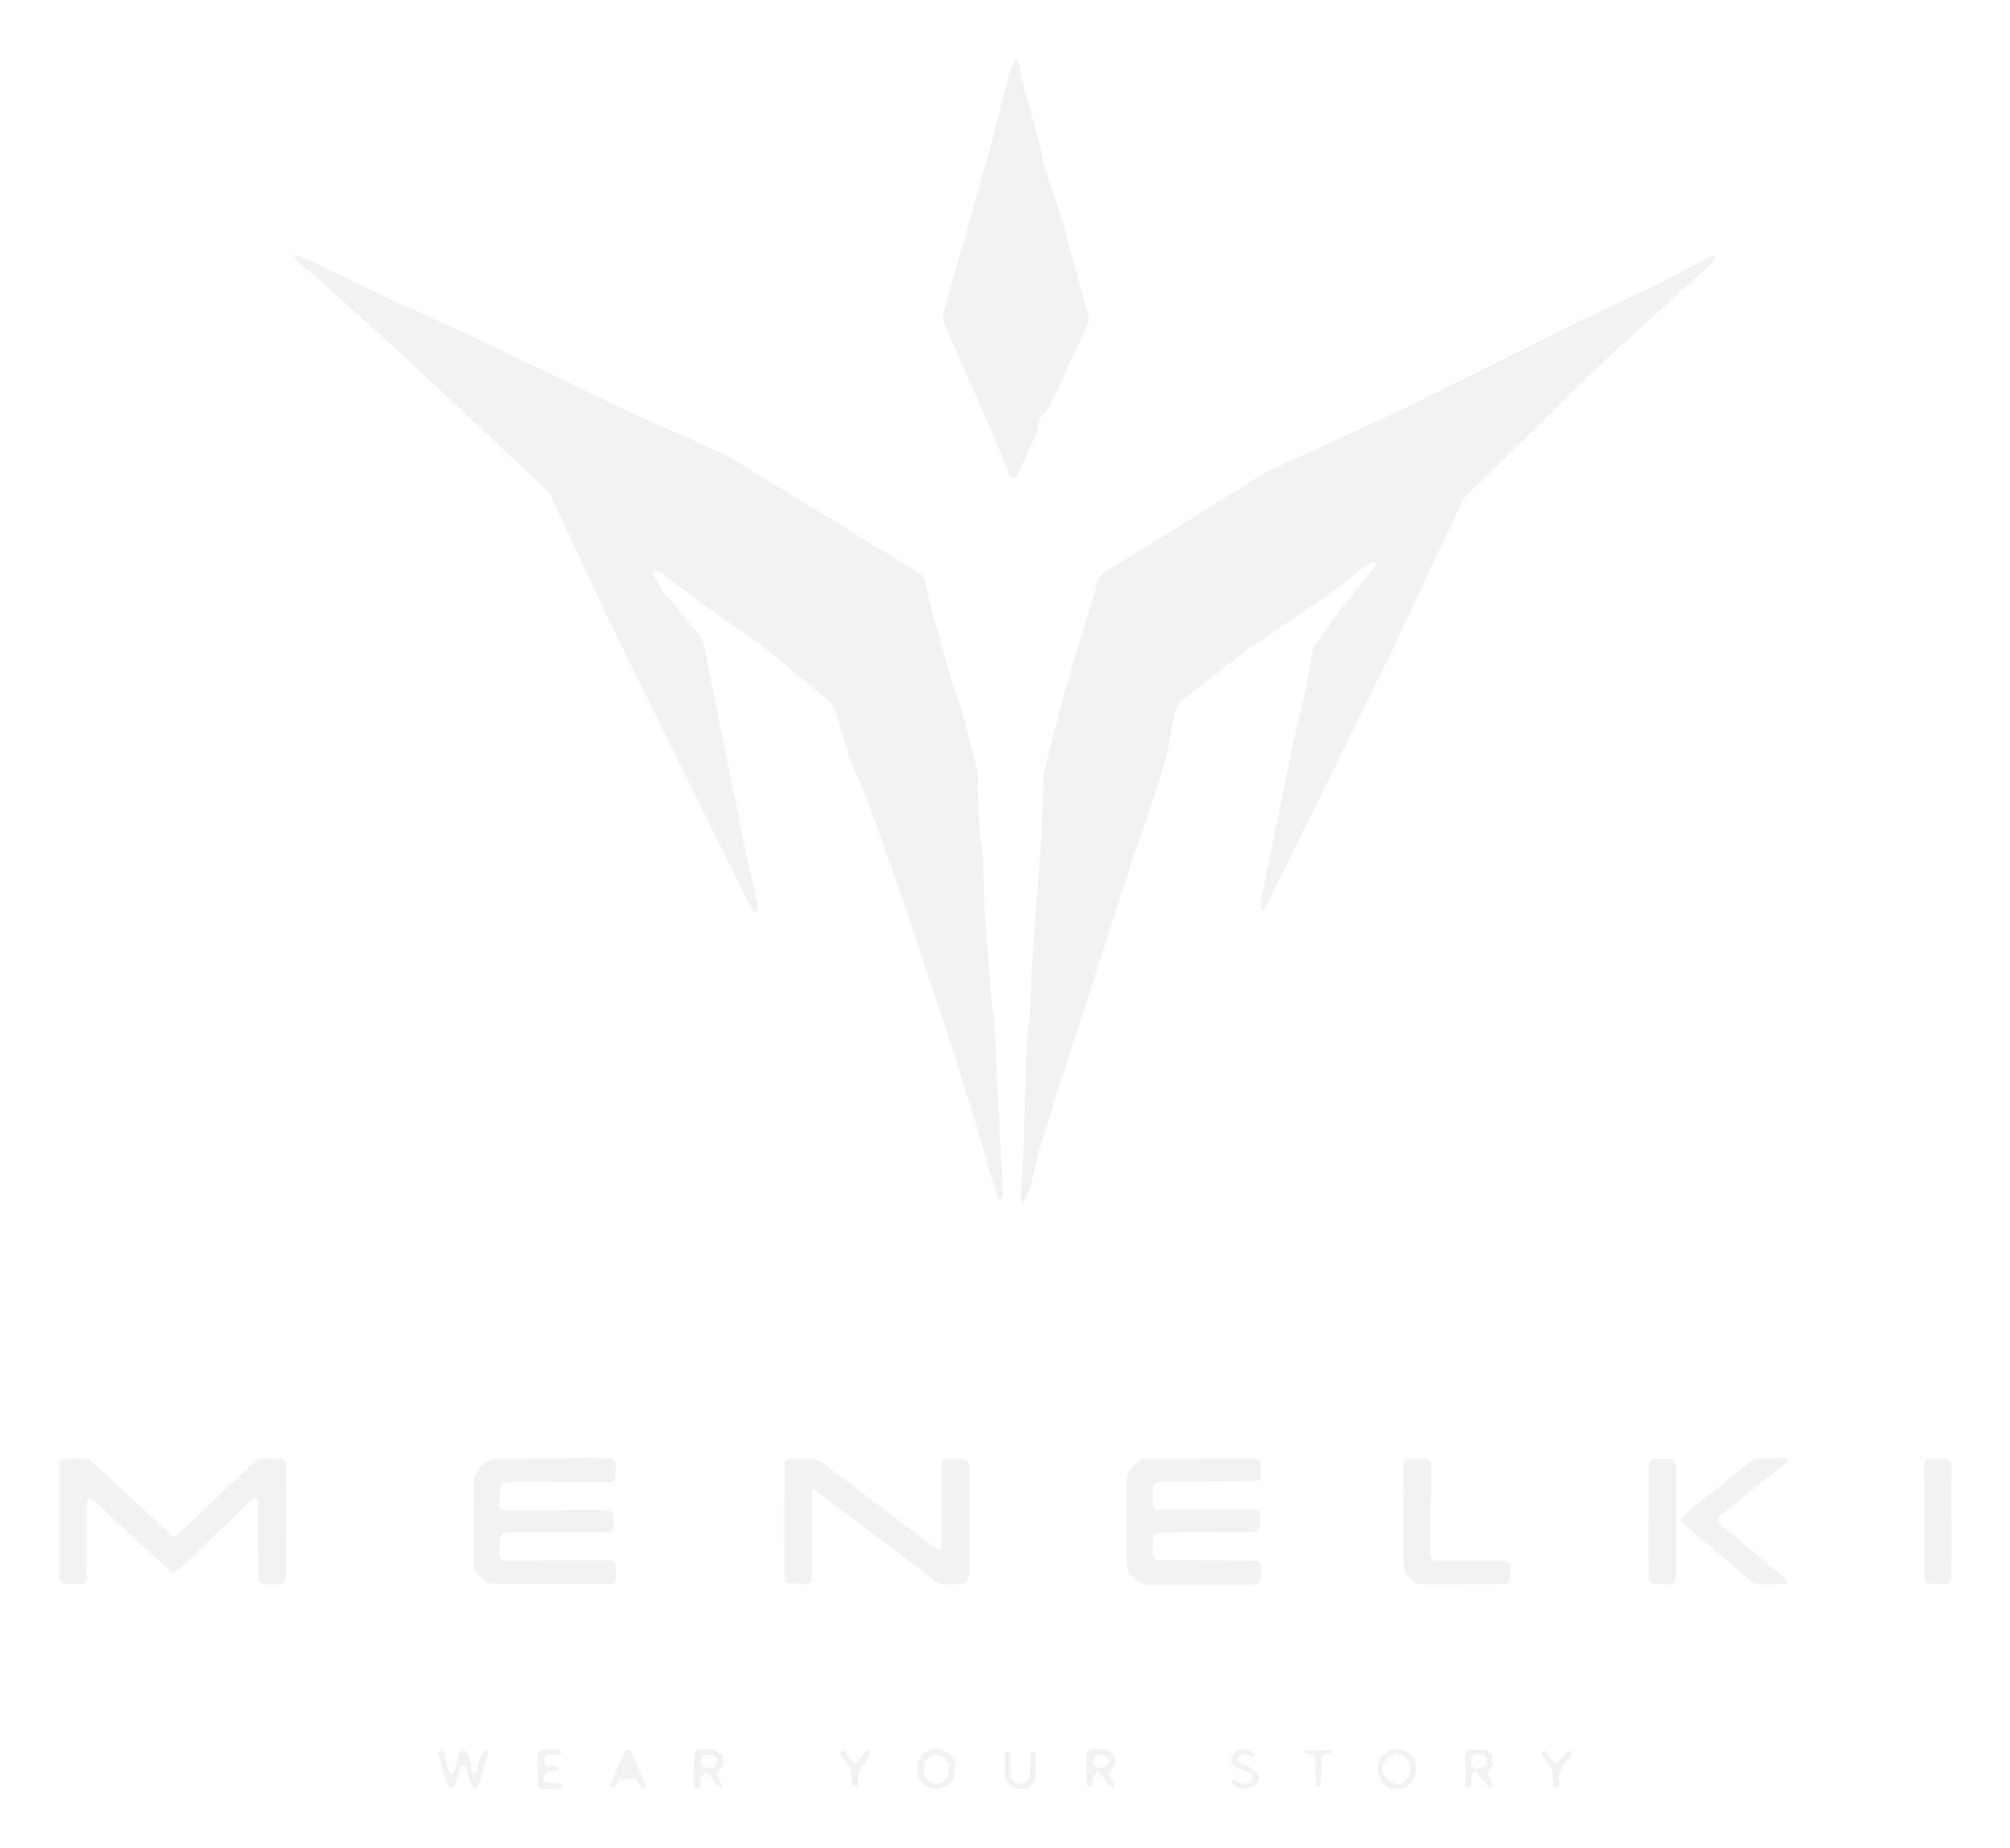
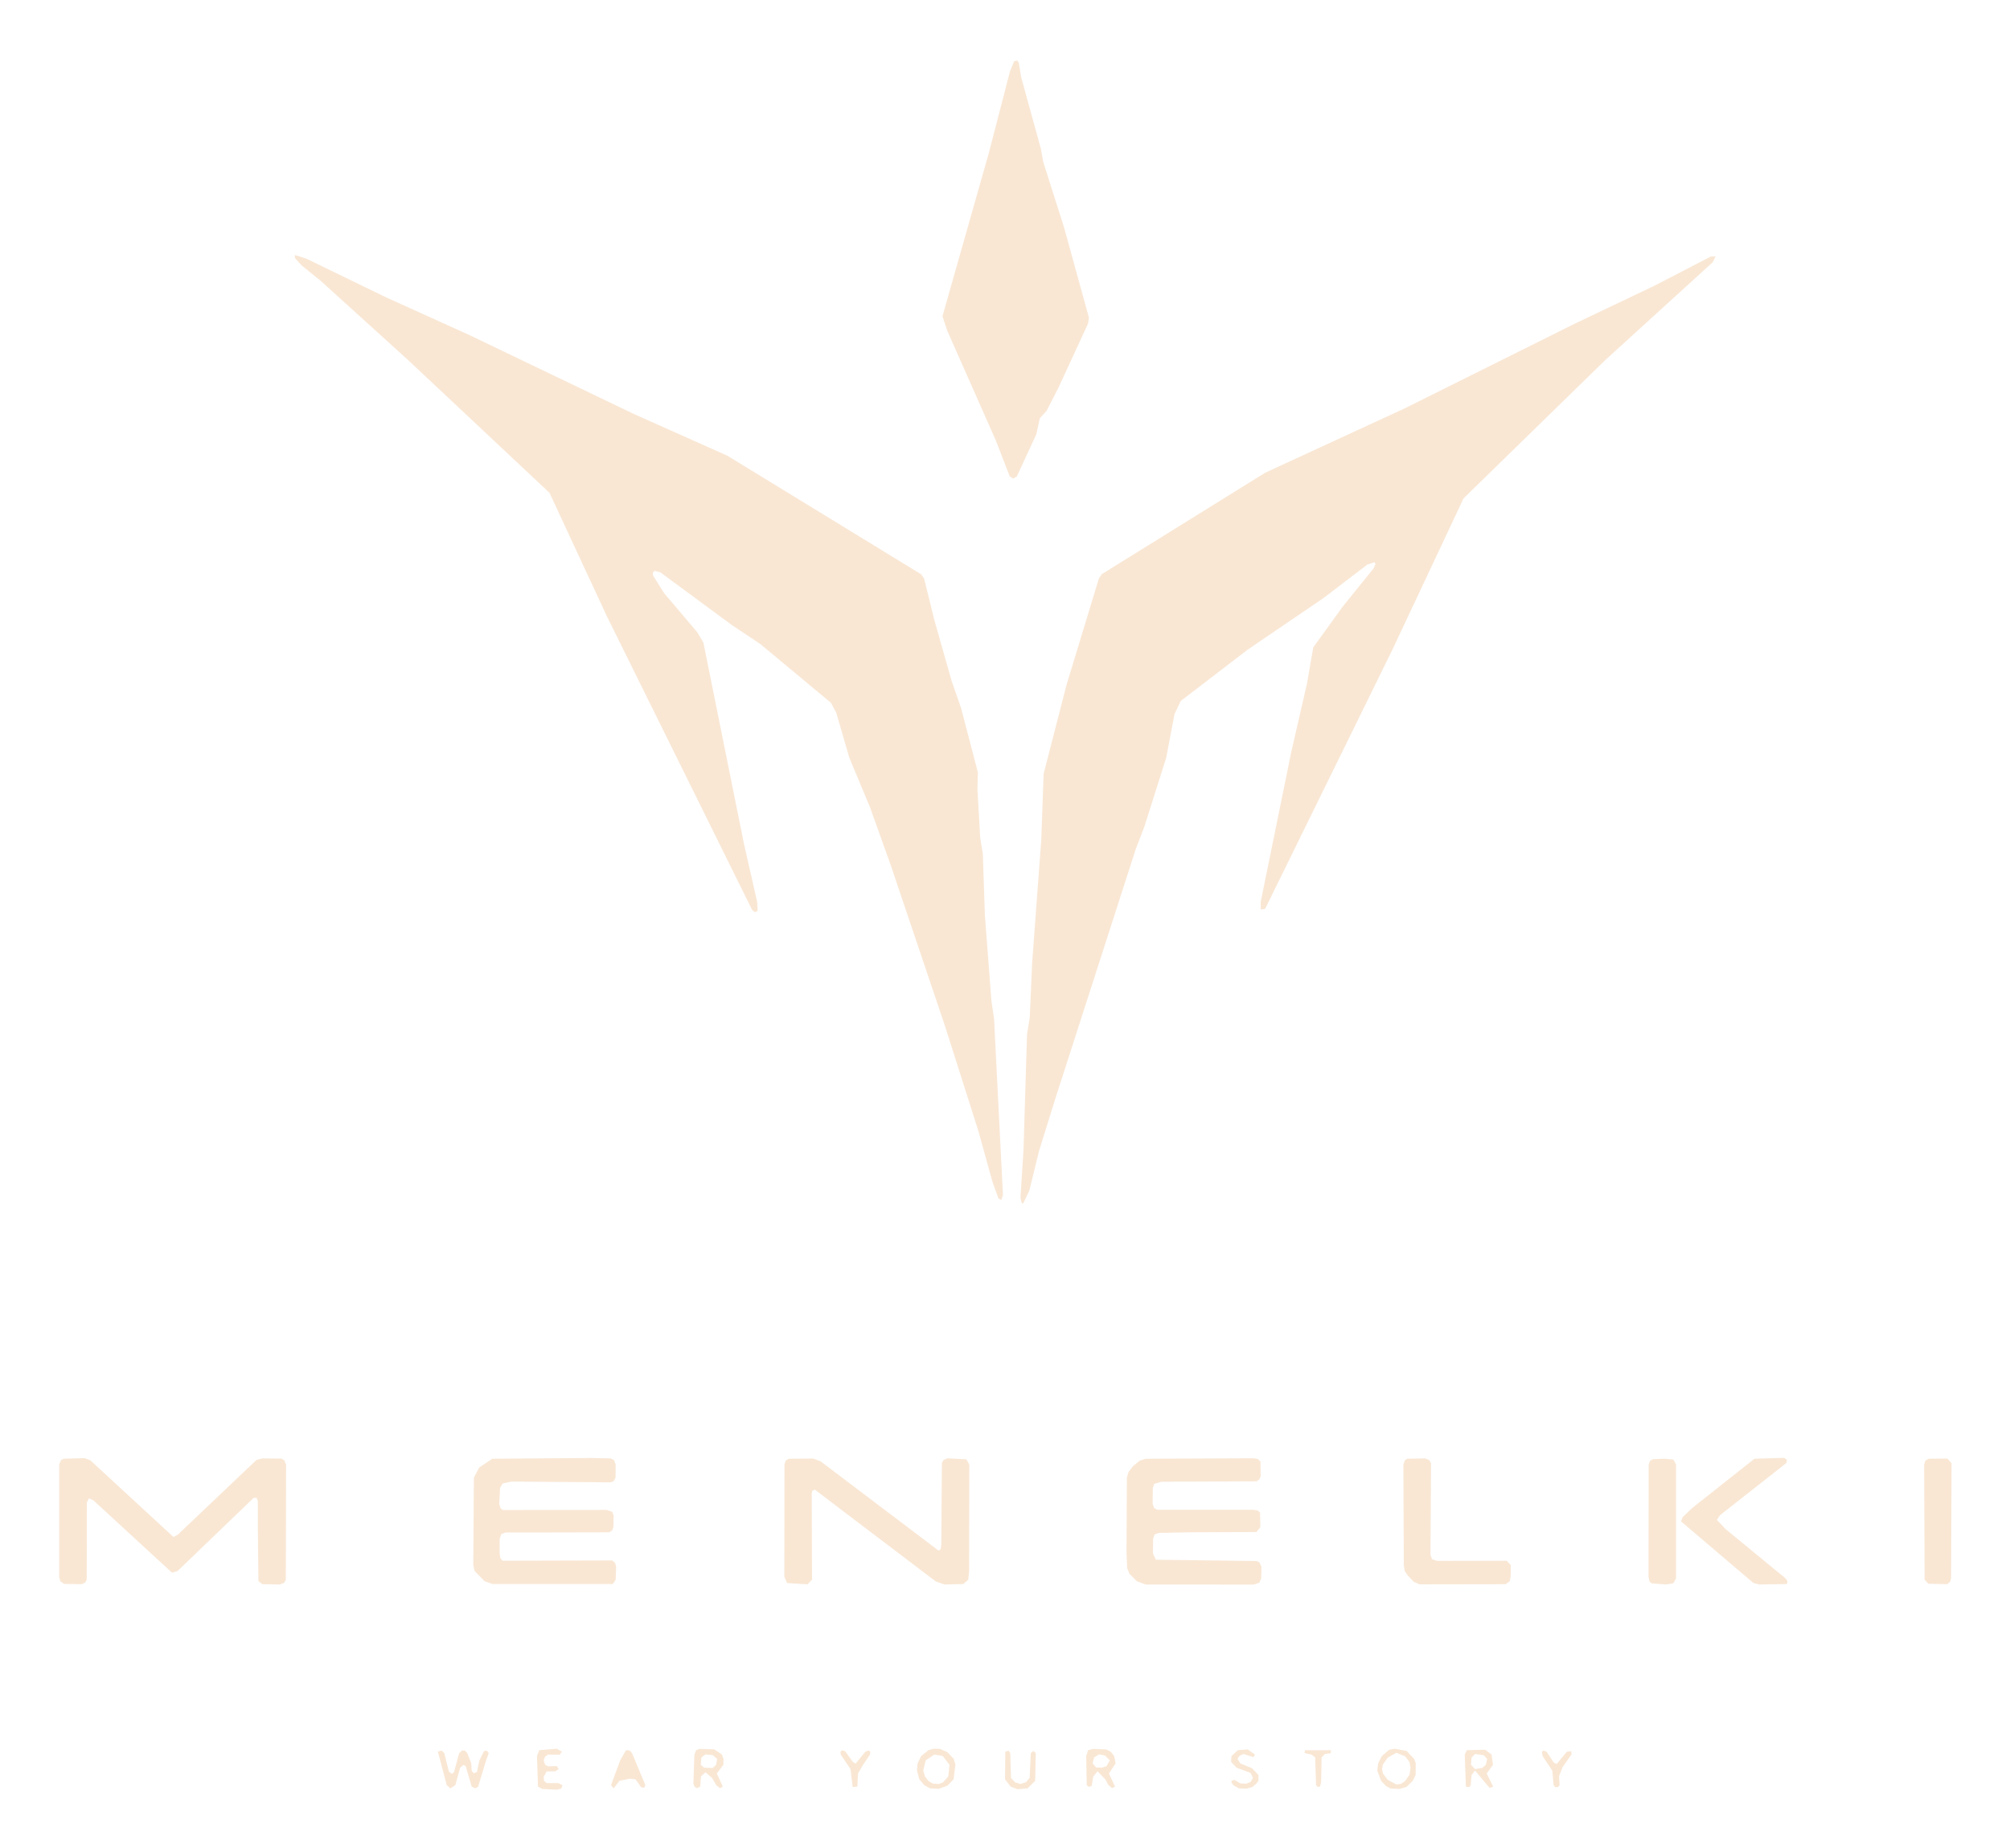
<svg xmlns="http://www.w3.org/2000/svg" viewBox="310 80 1379 1268" role="img" aria-label="MENELKI - Wear your story">
-   <path fill="#F2F2F2" fill-rule="evenodd" d="M1005.8 122.0 L1008.0 121.5 L1009.0 123.2 L1010.6 133.0 L1024.1 182.0 L1025.7 191.0 L1040.0 236.0 L1057.1 298.0 L1056.5 302.0 L1036.2 346.0 L1028.0 362.0 L1023.4 367.0 L1021.0 378.0 L1007.6 407.0 L1005.0 408.4 L1002.8 407.0 L993.1 382.0 L959.9 307.0 L956.6 297.0 L988.4 185.0 L1002.9 129.0Z M512.3 255.0 L520.0 257.4 L575.0 284.1 L632.0 309.9 L744.7 364.0 L809.0 392.7 L942.0 474.1 L944.0 477.0 L950.9 505.0 L962.8 547.0 L969.4 566.0 L980.9 610.0 L980.6 622.0 L982.5 655.0 L984.3 666.0 L985.7 708.0 L990.2 767.0 L992.0 779.0 L998.1 900.0 L997.0 903.5 L995.0 902.4 L990.9 891.0 L981.2 856.0 L958.3 784.0 L921.0 673.4 L906.9 634.0 L892.7 600.0 L883.7 569.0 L880.0 562.2 L831.7 522.0 L812.2 509.0 L763.0 472.7 L759.0 471.7 L757.9 473.0 L758.1 475.0 L765.6 487.0 L788.5 514.0 L792.6 521.0 L820.4 659.0 L829.5 699.0 L829.8 705.0 L828.0 706.0 L826.0 704.4 L726.4 503.0 L687.0 418.2 L590.0 327.1 L530.0 272.7 L517.0 262.2 L512.3 257.0Z M1483.8 256.0 L1487.0 256.0 L1485.0 260.0 L1411.0 327.4 L1314.1 422.0 L1265.2 526.0 L1178.0 703.6 L1175.0 704.2 L1174.9 699.0 L1195.9 596.0 L1206.7 549.0 L1211.0 524.2 L1231.4 496.0 L1252.4 470.0 L1253.7 467.0 L1253.0 465.8 L1248.0 467.5 L1218.0 490.4 L1166.0 525.8 L1120.1 561.0 L1115.8 570.0 L1110.1 600.0 L1095.2 647.0 L1089.1 663.0 L1034.0 834.0 L1022.8 870.0 L1016.2 897.0 L1012.0 905.8 L1011.0 905.6 L1010.1 902.0 L1012.2 869.0 L1014.6 790.0 L1016.5 778.0 L1018.1 741.0 L1024.4 656.0 L1026.0 611.0 L1041.7 550.0 L1063.9 477.0 L1065.9 474.0 L1178.0 404.4 L1274.0 360.1 L1390.0 302.3 L1445.0 276.1Z M353.6 1081.0 L368.0 1080.6 L371.9 1082.0 L429.0 1134.7 L432.0 1133.1 L486.0 1081.8 L490.0 1080.8 L503.0 1080.9 L505.0 1082.0 L506.3 1085.0 L506.1 1164.0 L505.0 1166.1 L502.0 1167.3 L490.0 1167.1 L487.3 1165.0 L486.9 1129.0 L486.9 1110.0 L486.0 1107.8 L484.0 1107.9 L431.9 1158.0 L428.0 1159.2 L374.0 1109.5 L371.0 1108.2 L369.6 1111.0 L369.5 1164.0 L368.4 1166.0 L366.0 1167.1 L354.0 1166.9 L351.3 1165.0 L350.6 1162.0 L350.6 1085.0 L351.8 1082.0Z M647.8 1081.0 L716.0 1080.5 L729.0 1080.8 L731.3 1082.0 L732.4 1085.0 L732.3 1094.0 L731.0 1096.4 L729.0 1097.2 L661.0 1096.7 L654.8 1098.0 L653.1 1101.0 L652.5 1112.0 L653.4 1115.0 L655.0 1116.2 L726.0 1116.1 L730.0 1117.4 L731.0 1120.0 L730.8 1128.0 L730.0 1130.2 L728.0 1131.5 L682.0 1131.6 L657.0 1131.6 L654.0 1132.6 L652.8 1136.0 L652.8 1146.0 L653.2 1149.0 L654.8 1151.0 L730.0 1150.8 L732.0 1152.5 L732.7 1155.0 L732.4 1164.0 L730.4 1167.0 L648.0 1167.0 L642.4 1165.0 L635.6 1158.0 L634.7 1154.0 L635.1 1094.0 L638.8 1087.0Z M851.1 1081.0 L868.0 1080.9 L873.0 1082.8 L954.0 1144.1 L955.4 1143.0 L955.8 1140.0 L956.2 1084.0 L957.2 1082.0 L960.0 1080.7 L973.0 1081.4 L975.0 1085.0 L974.9 1158.0 L974.3 1164.0 L970.9 1167.0 L958.0 1167.3 L952.0 1165.2 L869.0 1102.2 L867.3 1103.0 L866.9 1105.0 L867.1 1164.0 L864.0 1167.2 L850.0 1166.3 L848.1 1162.0 L848.2 1085.0 L849.0 1082.4Z M1096.1 1081.0 L1170.0 1080.7 L1173.0 1081.2 L1174.8 1083.0 L1174.9 1093.0 L1174.0 1095.2 L1172.0 1096.5 L1107.0 1096.8 L1102.0 1098.2 L1100.9 1101.0 L1100.8 1112.0 L1101.9 1115.0 L1104.0 1116.0 L1170.0 1116.0 L1173.0 1116.6 L1174.5 1118.0 L1174.7 1128.0 L1172.0 1131.3 L1125.0 1131.5 L1105.0 1131.9 L1102.1 1133.0 L1101.1 1136.0 L1101.0 1146.0 L1103.0 1150.3 L1172.0 1151.2 L1174.0 1152.0 L1175.4 1155.0 L1175.3 1163.0 L1174.0 1166.1 L1170.0 1167.4 L1096.0 1167.3 L1090.0 1165.1 L1084.9 1160.0 L1083.3 1156.0 L1082.9 1146.0 L1083.1 1094.0 L1084.3 1090.0 L1087.4 1086.0 L1092.0 1082.3Z M1275.5 1081.0 L1288.0 1080.8 L1290.6 1082.0 L1291.8 1084.0 L1291.4 1147.0 L1292.5 1150.0 L1296.0 1151.1 L1343.7 1151.0 L1346.5 1154.0 L1346.4 1162.0 L1345.8 1165.0 L1343.0 1167.1 L1284.0 1167.2 L1280.0 1165.5 L1275.7 1161.0 L1273.7 1158.0 L1273.1 1154.0 L1272.8 1085.0 L1273.9 1082.0Z M1451.9 1081.0 L1458.0 1081.5 L1459.9 1085.0 L1459.9 1163.0 L1458.0 1166.5 L1453.0 1167.3 L1443.0 1166.5 L1441.6 1165.0 L1441.0 1162.0 L1441.1 1085.0 L1442.0 1082.5 L1444.0 1081.3Z M1513.7 1081.0 L1534.0 1080.4 L1536.0 1081.8 L1535.5 1084.0 L1490.0 1119.8 L1487.9 1123.0 L1494.0 1129.4 L1534.9 1163.0 L1536.3 1165.0 L1536.0 1167.0 L1517.0 1167.3 L1513.0 1166.3 L1463.3 1124.0 L1464.5 1121.0 L1471.0 1114.8Z M1633.2 1081.0 L1646.0 1080.9 L1648.9 1084.0 L1648.6 1163.0 L1648.0 1165.3 L1646.0 1167.1 L1633.0 1166.8 L1630.4 1164.0 L1630.1 1085.0 L1631.0 1082.2Z M950.5 1280.0 L955.0 1280.1 L960.0 1282.4 L964.3 1287.0 L965.5 1291.0 L964.2 1301.0 L960.0 1305.4 L954.0 1307.5 L948.0 1307.2 L944.1 1305.0 L940.7 1301.0 L939.1 1295.0 L939.5 1290.0 L942.0 1285.0 L947.0 1281.0Z M1266.8 1280.0 L1275.0 1281.5 L1280.2 1287.0 L1281.3 1290.0 L1281.2 1298.0 L1279.3 1302.0 L1275.0 1306.2 L1270.0 1307.6 L1264.0 1307.3 L1261.0 1305.7 L1257.5 1302.0 L1254.9 1295.0 L1255.5 1290.0 L1258.1 1285.0 L1263.0 1280.8Z M680.0 1281.0 L692.0 1280.0 L695.5 1282.0 L694.0 1284.1 L686.0 1284.0 L684.0 1285.4 L683.0 1288.0 L684.0 1291.0 L686.0 1292.1 L692.0 1291.9 L693.3 1294.0 L691.0 1295.5 L685.0 1295.6 L683.0 1299.3 L683.2 1302.0 L685.0 1303.6 L693.0 1303.6 L696.0 1305.1 L695.0 1307.4 L692.0 1308.1 L682.0 1307.6 L679.1 1306.0 L678.4 1285.0Z M739.5 1281.0 L742.0 1281.2 L743.6 1283.0 L752.8 1305.0 L752.0 1306.7 L750.0 1306.6 L746.0 1301.0 L742.0 1300.6 L735.0 1302.0 L731.0 1307.2 L729.2 1305.0 L735.5 1288.0Z M787.6 1281.0 L790.0 1280.1 L800.0 1280.4 L805.3 1284.0 L806.4 1287.0 L806.3 1291.0 L801.8 1297.0 L805.9 1306.0 L804.0 1307.1 L801.4 1305.0 L798.5 1300.0 L794.0 1296.2 L790.9 1299.0 L790.4 1306.0 L788.0 1307.1 L786.5 1306.0 L785.7 1304.0 L786.4 1284.0Z M1056.5 1281.0 L1060.0 1280.1 L1069.0 1280.5 L1072.0 1282.0 L1074.4 1285.0 L1075.4 1290.0 L1070.8 1297.0 L1075.0 1306.0 L1073.0 1307.0 L1070.5 1305.0 L1068.3 1301.0 L1063.0 1295.5 L1060.0 1299.2 L1059.0 1305.5 L1057.0 1306.2 L1055.6 1305.0 L1055.2 1285.0Z M1159.3 1281.0 L1166.0 1280.5 L1171.0 1284.0 L1170.0 1285.8 L1163.0 1283.6 L1160.2 1285.0 L1159.0 1287.0 L1161.0 1290.1 L1169.0 1293.4 L1173.4 1298.0 L1173.4 1302.0 L1172.0 1303.9 L1169.0 1306.4 L1165.0 1307.4 L1160.0 1307.2 L1156.1 1305.0 L1154.8 1303.0 L1155.0 1302.0 L1157.0 1301.4 L1161.0 1303.8 L1165.0 1304.0 L1168.0 1302.8 L1169.6 1300.0 L1168.0 1296.6 L1158.3 1293.0 L1154.6 1289.0 L1154.9 1285.0Z M1205.3 1281.0 L1223.1 1281.0 L1223.0 1283.1 L1219.0 1283.6 L1216.7 1286.0 L1216.4 1303.0 L1215.6 1306.0 L1214.0 1306.2 L1212.9 1305.0 L1212.3 1286.0 L1210.0 1284.1 L1205.1 1283.0Z M1316.4 1281.0 L1329.0 1280.7 L1333.3 1284.0 L1334.3 1291.0 L1330.0 1297.0 L1334.4 1306.0 L1332.0 1306.9 L1329.0 1303.4 L1322.0 1295.0 L1319.6 1298.0 L1319.0 1305.0 L1318.0 1306.4 L1315.7 1306.0 L1314.9 1284.0Z M610.4 1282.0 L613.0 1281.3 L614.8 1283.0 L618.0 1295.7 L620.0 1297.3 L621.5 1296.0 L625.0 1283.1 L627.0 1281.2 L629.0 1281.3 L630.6 1283.0 L633.3 1290.0 L633.6 1295.0 L635.0 1296.8 L637.2 1296.0 L638.9 1288.0 L642.0 1281.7 L644.0 1281.3 L645.3 1283.0 L643.0 1289.6 L638.0 1306.2 L636.0 1307.2 L633.6 1306.0 L629.5 1292.0 L628.0 1291.1 L625.7 1293.0 L622.4 1305.0 L619.0 1307.2 L616.5 1305.0Z M886.6 1282.0 L888.0 1281.0 L890.0 1281.9 L895.0 1288.9 L897.0 1290.2 L903.7 1282.0 L906.0 1281.2 L907.0 1282.0 L906.9 1284.0 L902.0 1291.2 L898.7 1297.0 L898.2 1306.0 L895.0 1306.3 L893.5 1294.0 L886.8 1284.0Z M999.7 1282.0 L1002.0 1281.4 L1003.1 1283.0 L1003.6 1300.0 L1006.3 1303.0 L1010.0 1304.2 L1013.9 1303.0 L1016.4 1300.0 L1017.2 1283.0 L1019.0 1281.5 L1020.6 1283.0 L1020.2 1302.0 L1015.0 1307.2 L1008.0 1307.8 L1003.4 1306.0 L999.5 1301.0Z M1367.8 1282.0 L1369.0 1281.3 L1371.0 1282.0 L1376.0 1289.5 L1378.0 1290.5 L1385.0 1282.0 L1388.0 1281.7 L1388.1 1284.0 L1382.0 1292.7 L1379.6 1299.0 L1380.0 1305.0 L1379.0 1306.3 L1377.0 1306.4 L1375.9 1305.0 L1375.0 1295.1 L1368.3 1285.0Z M1268.0 1282.8 L1262.0 1286.2 L1258.7 1291.0 L1258.2 1294.0 L1258.8 1297.0 L1262.0 1301.3 L1268.0 1304.5 L1271.0 1304.2 L1274.0 1302.2 L1277.0 1297.9 L1277.7 1293.0 L1277.0 1289.1 L1274.0 1285.2Z M794.0 1283.9 L791.2 1286.0 L790.8 1291.0 L793.0 1293.0 L799.0 1293.2 L801.3 1291.0 L802.0 1287.0 L799.0 1284.4Z M951.0 1284.0 L945.1 1288.0 L943.4 1295.0 L944.6 1299.0 L947.0 1302.2 L950.0 1303.9 L954.0 1304.2 L957.0 1303.1 L960.6 1299.0 L961.4 1291.0 L956.8 1285.0Z M1064.0 1283.9 L1060.6 1286.0 L1059.6 1290.0 L1062.0 1292.9 L1066.0 1293.0 L1069.1 1292.0 L1071.4 1288.0 L1068.0 1284.6Z M1322.0 1283.6 L1319.6 1286.0 L1319.2 1291.0 L1322.0 1294.0 L1327.0 1293.1 L1329.4 1291.0 L1330.3 1287.0 L1328.0 1284.5Z" />
+   <path fill="#F9E7D4" fill-rule="evenodd" d="M1005.8 122.0 L1008.0 121.5 L1009.0 123.2 L1010.6 133.0 L1024.1 182.0 L1025.7 191.0 L1040.0 236.0 L1057.1 298.0 L1056.5 302.0 L1036.2 346.0 L1028.0 362.0 L1023.4 367.0 L1021.0 378.0 L1007.6 407.0 L1005.0 408.4 L1002.8 407.0 L993.1 382.0 L959.9 307.0 L956.6 297.0 L988.4 185.0 L1002.9 129.0Z M512.3 255.0 L520.0 257.4 L575.0 284.1 L632.0 309.9 L744.7 364.0 L809.0 392.7 L942.0 474.1 L944.0 477.0 L950.9 505.0 L962.8 547.0 L969.4 566.0 L980.9 610.0 L980.6 622.0 L982.5 655.0 L984.3 666.0 L985.7 708.0 L990.2 767.0 L992.0 779.0 L998.1 900.0 L997.0 903.5 L995.0 902.4 L990.9 891.0 L981.2 856.0 L958.3 784.0 L921.0 673.4 L906.9 634.0 L892.7 600.0 L883.7 569.0 L880.0 562.2 L831.7 522.0 L812.2 509.0 L763.0 472.7 L759.0 471.7 L757.9 473.0 L758.1 475.0 L765.6 487.0 L788.5 514.0 L792.6 521.0 L820.4 659.0 L829.5 699.0 L829.8 705.0 L828.0 706.0 L826.0 704.4 L726.4 503.0 L687.0 418.2 L590.0 327.1 L530.0 272.7 L517.0 262.2 L512.3 257.0Z M1483.8 256.0 L1487.0 256.0 L1485.0 260.0 L1411.0 327.4 L1314.1 422.0 L1265.2 526.0 L1178.0 703.6 L1175.0 704.2 L1174.9 699.0 L1195.9 596.0 L1206.7 549.0 L1211.0 524.2 L1231.4 496.0 L1252.4 470.0 L1253.7 467.0 L1253.0 465.8 L1248.0 467.5 L1218.0 490.4 L1166.0 525.8 L1120.1 561.0 L1115.8 570.0 L1110.1 600.0 L1095.2 647.0 L1089.1 663.0 L1034.0 834.0 L1022.8 870.0 L1016.2 897.0 L1012.0 905.8 L1011.0 905.6 L1010.1 902.0 L1012.2 869.0 L1014.6 790.0 L1016.5 778.0 L1018.1 741.0 L1024.4 656.0 L1026.0 611.0 L1041.7 550.0 L1063.9 477.0 L1065.9 474.0 L1178.0 404.4 L1274.0 360.1 L1390.0 302.3 L1445.0 276.1Z M353.6 1081.0 L368.0 1080.6 L371.9 1082.0 L429.0 1134.7 L432.0 1133.1 L486.0 1081.8 L490.0 1080.8 L503.0 1080.9 L505.0 1082.0 L506.3 1085.0 L506.1 1164.0 L505.0 1166.1 L502.0 1167.3 L490.0 1167.1 L487.3 1165.0 L486.9 1129.0 L486.9 1110.0 L486.0 1107.8 L484.0 1107.9 L431.9 1158.0 L428.0 1159.2 L374.0 1109.5 L371.0 1108.2 L369.6 1111.0 L369.5 1164.0 L368.4 1166.0 L366.0 1167.1 L354.0 1166.9 L351.3 1165.0 L350.6 1162.0 L350.6 1085.0 L351.8 1082.0Z M647.8 1081.0 L716.0 1080.5 L729.0 1080.8 L731.3 1082.0 L732.4 1085.0 L732.3 1094.0 L731.0 1096.4 L729.0 1097.2 L661.0 1096.7 L654.8 1098.0 L653.1 1101.0 L652.5 1112.0 L653.4 1115.0 L655.0 1116.2 L726.0 1116.1 L730.0 1117.4 L731.0 1120.0 L730.8 1128.0 L730.0 1130.2 L728.0 1131.5 L682.0 1131.6 L657.0 1131.6 L654.0 1132.6 L652.8 1136.0 L652.8 1146.0 L653.2 1149.0 L654.8 1151.0 L730.0 1150.8 L732.0 1152.5 L732.7 1155.0 L732.4 1164.0 L730.4 1167.0 L648.0 1167.0 L642.4 1165.0 L635.6 1158.0 L634.7 1154.0 L635.1 1094.0 L638.8 1087.0Z M851.1 1081.0 L868.0 1080.9 L873.0 1082.8 L954.0 1144.1 L955.4 1143.0 L955.8 1140.0 L956.2 1084.0 L957.2 1082.0 L960.0 1080.7 L973.0 1081.4 L975.0 1085.0 L974.9 1158.0 L974.3 1164.0 L970.9 1167.0 L958.0 1167.3 L952.0 1165.2 L869.0 1102.2 L867.3 1103.0 L866.9 1105.0 L867.1 1164.0 L864.0 1167.2 L850.0 1166.3 L848.1 1162.0 L848.2 1085.0 L849.0 1082.4Z M1096.1 1081.0 L1170.0 1080.7 L1173.0 1081.2 L1174.8 1083.0 L1174.9 1093.0 L1174.0 1095.2 L1172.0 1096.5 L1107.0 1096.8 L1102.0 1098.2 L1100.9 1101.0 L1100.8 1112.0 L1101.9 1115.0 L1104.0 1116.0 L1170.0 1116.0 L1173.0 1116.6 L1174.5 1118.0 L1174.7 1128.0 L1172.0 1131.3 L1125.0 1131.5 L1105.0 1131.9 L1102.1 1133.0 L1101.1 1136.0 L1101.0 1146.0 L1103.0 1150.3 L1172.0 1151.2 L1174.0 1152.0 L1175.4 1155.0 L1175.3 1163.0 L1174.0 1166.1 L1170.0 1167.4 L1096.0 1167.3 L1090.0 1165.1 L1084.9 1160.0 L1083.3 1156.0 L1082.9 1146.0 L1083.1 1094.0 L1084.3 1090.0 L1087.4 1086.0 L1092.0 1082.3Z M1275.5 1081.0 L1288.0 1080.8 L1290.6 1082.0 L1291.8 1084.0 L1291.4 1147.0 L1292.5 1150.0 L1296.0 1151.1 L1343.7 1151.0 L1346.5 1154.0 L1346.4 1162.0 L1345.8 1165.0 L1343.0 1167.1 L1284.0 1167.2 L1280.0 1165.5 L1275.7 1161.0 L1273.7 1158.0 L1273.1 1154.0 L1272.8 1085.0 L1273.9 1082.0Z M1451.9 1081.0 L1458.0 1081.5 L1459.9 1085.0 L1459.9 1163.0 L1458.0 1166.5 L1453.0 1167.3 L1443.0 1166.5 L1441.6 1165.0 L1441.0 1162.0 L1441.1 1085.0 L1442.0 1082.5 L1444.0 1081.3Z M1513.7 1081.0 L1534.0 1080.4 L1536.0 1081.8 L1535.5 1084.0 L1490.0 1119.8 L1487.9 1123.0 L1494.0 1129.4 L1534.9 1163.0 L1536.3 1165.0 L1536.0 1167.0 L1517.0 1167.3 L1513.0 1166.3 L1463.3 1124.0 L1464.5 1121.0 L1471.0 1114.8Z M1633.2 1081.0 L1646.0 1080.9 L1648.9 1084.0 L1648.6 1163.0 L1648.0 1165.3 L1646.0 1167.1 L1633.0 1166.8 L1630.4 1164.0 L1630.1 1085.0 L1631.0 1082.2Z M950.5 1280.0 L955.0 1280.1 L960.0 1282.4 L964.3 1287.0 L965.5 1291.0 L964.2 1301.0 L960.0 1305.4 L954.0 1307.5 L948.0 1307.2 L944.1 1305.0 L940.7 1301.0 L939.1 1295.0 L939.5 1290.0 L942.0 1285.0 L947.0 1281.0Z M1266.8 1280.0 L1275.0 1281.5 L1280.2 1287.0 L1281.3 1290.0 L1281.2 1298.0 L1279.3 1302.0 L1275.0 1306.2 L1270.0 1307.6 L1264.0 1307.3 L1261.0 1305.7 L1257.5 1302.0 L1254.9 1295.0 L1255.5 1290.0 L1258.1 1285.0 L1263.0 1280.8Z M680.0 1281.0 L692.0 1280.0 L695.5 1282.0 L694.0 1284.1 L686.0 1284.0 L684.0 1285.4 L683.0 1288.0 L684.0 1291.0 L686.0 1292.1 L692.0 1291.9 L693.3 1294.0 L691.0 1295.5 L685.0 1295.6 L683.0 1299.3 L683.2 1302.0 L685.0 1303.6 L693.0 1303.6 L696.0 1305.1 L695.0 1307.4 L692.0 1308.1 L682.0 1307.6 L679.1 1306.0 L678.4 1285.0Z M739.5 1281.0 L742.0 1281.2 L743.6 1283.0 L752.8 1305.0 L752.0 1306.7 L750.0 1306.6 L746.0 1301.0 L742.0 1300.6 L735.0 1302.0 L731.0 1307.2 L729.2 1305.0 L735.5 1288.0Z M787.6 1281.0 L790.0 1280.1 L800.0 1280.4 L805.3 1284.0 L806.4 1287.0 L806.3 1291.0 L801.8 1297.0 L805.9 1306.0 L804.0 1307.1 L801.4 1305.0 L798.5 1300.0 L794.0 1296.2 L790.9 1299.0 L790.4 1306.0 L788.0 1307.1 L786.5 1306.0 L785.7 1304.0 L786.4 1284.0Z M1056.5 1281.0 L1060.0 1280.1 L1069.0 1280.5 L1072.0 1282.0 L1074.4 1285.0 L1075.4 1290.0 L1070.8 1297.0 L1075.0 1306.0 L1073.0 1307.0 L1070.5 1305.0 L1068.3 1301.0 L1063.0 1295.5 L1060.0 1299.2 L1059.0 1305.5 L1057.0 1306.2 L1055.6 1305.0 L1055.2 1285.0Z M1159.3 1281.0 L1166.0 1280.5 L1171.0 1284.0 L1170.0 1285.8 L1163.0 1283.6 L1160.2 1285.0 L1159.0 1287.0 L1161.0 1290.1 L1169.0 1293.4 L1173.4 1298.0 L1173.4 1302.0 L1172.0 1303.9 L1169.0 1306.4 L1165.0 1307.4 L1160.0 1307.2 L1156.1 1305.0 L1154.8 1303.0 L1155.0 1302.0 L1157.0 1301.4 L1161.0 1303.8 L1165.0 1304.0 L1168.0 1302.8 L1169.6 1300.0 L1168.0 1296.6 L1158.3 1293.0 L1154.6 1289.0 L1154.9 1285.0Z M1205.3 1281.0 L1223.1 1281.0 L1223.0 1283.1 L1219.0 1283.6 L1216.7 1286.0 L1216.4 1303.0 L1215.6 1306.0 L1214.0 1306.2 L1212.9 1305.0 L1212.3 1286.0 L1210.0 1284.1 L1205.1 1283.0Z M1316.4 1281.0 L1329.0 1280.7 L1333.3 1284.0 L1334.3 1291.0 L1330.0 1297.0 L1334.4 1306.0 L1332.0 1306.9 L1329.0 1303.4 L1322.0 1295.0 L1319.6 1298.0 L1319.0 1305.0 L1318.0 1306.4 L1315.7 1306.0 L1314.9 1284.0Z M610.4 1282.0 L613.0 1281.3 L614.8 1283.0 L618.0 1295.7 L620.0 1297.3 L621.5 1296.0 L625.0 1283.1 L627.0 1281.2 L629.0 1281.3 L630.6 1283.0 L633.3 1290.0 L633.6 1295.0 L635.0 1296.8 L637.2 1296.0 L638.9 1288.0 L642.0 1281.7 L644.0 1281.3 L645.3 1283.0 L643.0 1289.6 L638.0 1306.2 L636.0 1307.2 L633.6 1306.0 L629.5 1292.0 L628.0 1291.1 L625.7 1293.0 L622.4 1305.0 L619.0 1307.2 L616.5 1305.0Z M886.6 1282.0 L888.0 1281.0 L890.0 1281.9 L895.0 1288.9 L897.0 1290.2 L903.7 1282.0 L906.0 1281.2 L907.0 1282.0 L906.9 1284.0 L902.0 1291.2 L898.7 1297.0 L898.2 1306.0 L895.0 1306.3 L893.5 1294.0 L886.8 1284.0Z M999.7 1282.0 L1002.0 1281.4 L1003.1 1283.0 L1003.6 1300.0 L1006.3 1303.0 L1010.0 1304.2 L1013.9 1303.0 L1016.4 1300.0 L1017.2 1283.0 L1019.0 1281.5 L1020.6 1283.0 L1020.2 1302.0 L1015.0 1307.2 L1008.0 1307.8 L1003.4 1306.0 L999.5 1301.0Z M1367.8 1282.0 L1369.0 1281.3 L1371.0 1282.0 L1376.0 1289.5 L1378.0 1290.5 L1385.0 1282.0 L1388.0 1281.7 L1388.1 1284.0 L1382.0 1292.7 L1379.6 1299.0 L1380.0 1305.0 L1379.0 1306.3 L1377.0 1306.4 L1375.9 1305.0 L1375.0 1295.1 L1368.3 1285.0Z M1268.0 1282.8 L1262.0 1286.2 L1258.7 1291.0 L1258.2 1294.0 L1258.8 1297.0 L1262.0 1301.3 L1268.0 1304.5 L1271.0 1304.2 L1274.0 1302.2 L1277.0 1297.9 L1277.7 1293.0 L1277.0 1289.1 L1274.0 1285.2Z M794.0 1283.9 L791.2 1286.0 L790.8 1291.0 L793.0 1293.0 L799.0 1293.2 L801.3 1291.0 L802.0 1287.0 L799.0 1284.4Z M951.0 1284.0 L945.1 1288.0 L943.4 1295.0 L944.6 1299.0 L947.0 1302.2 L950.0 1303.9 L954.0 1304.2 L957.0 1303.1 L960.6 1299.0 L961.4 1291.0 L956.8 1285.0Z M1064.0 1283.9 L1060.6 1286.0 L1059.6 1290.0 L1062.0 1292.9 L1066.0 1293.0 L1069.1 1292.0 L1071.4 1288.0 L1068.0 1284.6Z M1322.0 1283.6 L1319.6 1286.0 L1319.2 1291.0 L1322.0 1294.0 L1327.0 1293.1 L1329.4 1291.0 L1330.3 1287.0 L1328.0 1284.5Z" />
</svg>
